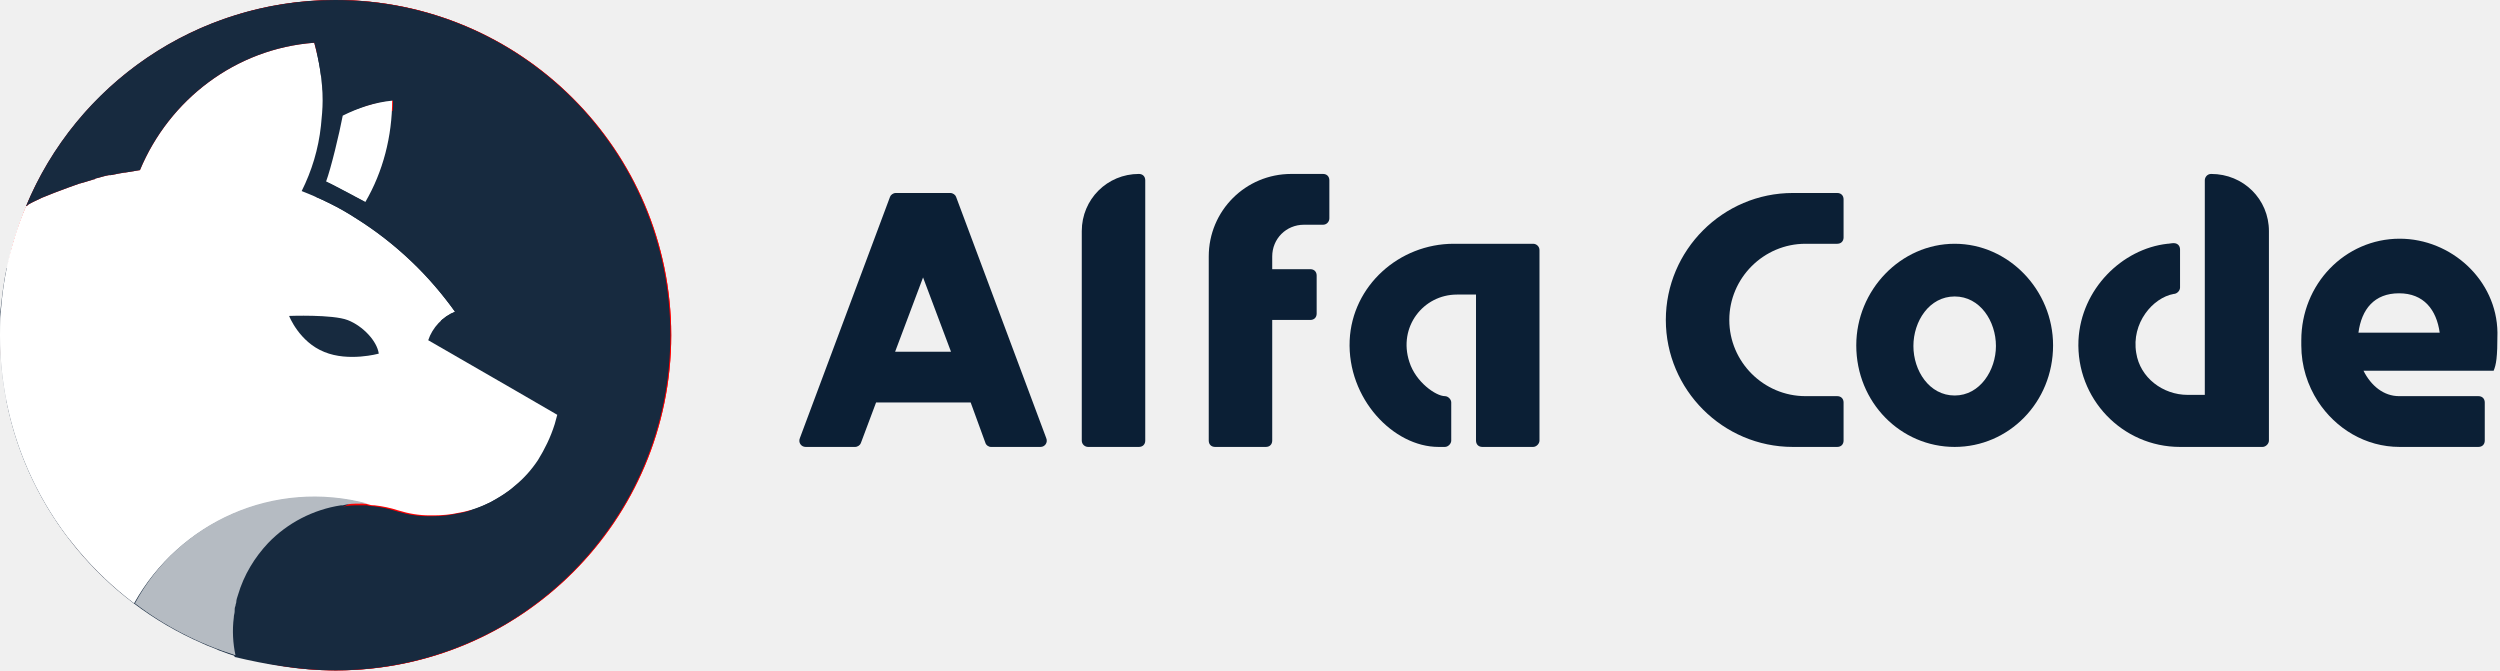
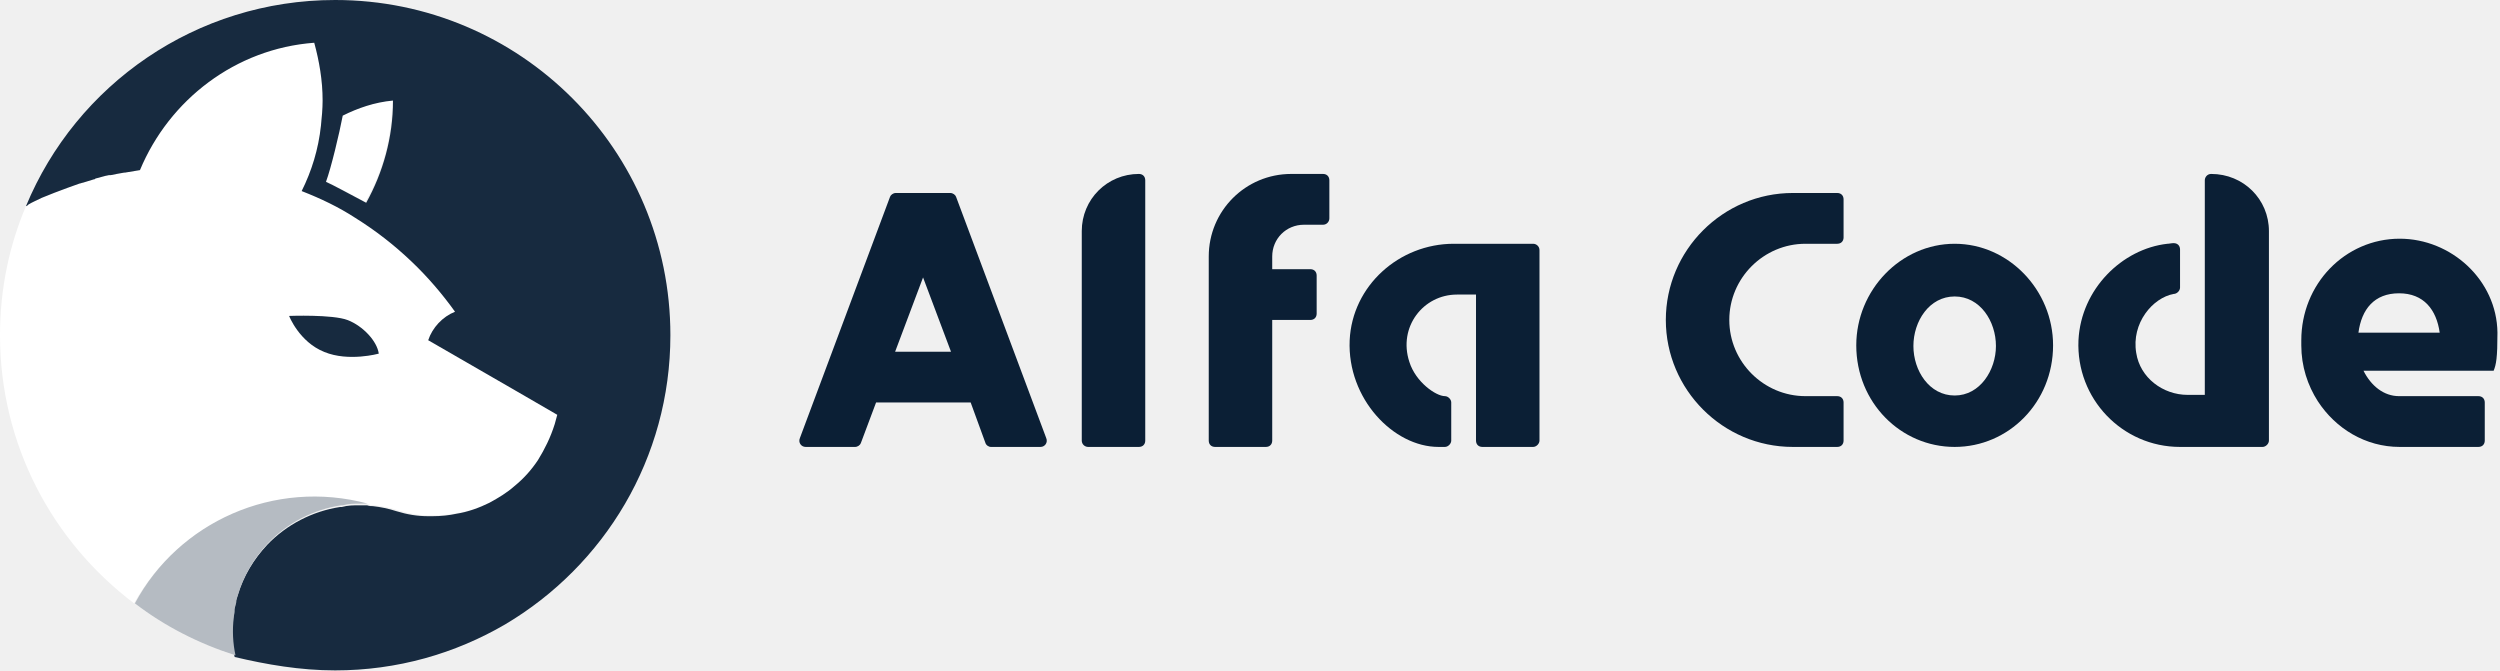
<svg xmlns="http://www.w3.org/2000/svg" width="179" height="48" viewBox="0 0 179 48" fill="none">
  <g clip-path="url(#clip0)">
-     <path d="M90.636 32H87C86.727 32 86.546 31.818 86.546 31.546V18.364C86.546 15.091 89.182 12.454 92.455 12.454H94.727C95 12.454 95.182 12.636 95.182 12.909V15.636C95.182 15.864 95 16.091 94.727 16.091C94.364 16.091 93.864 16.091 93.364 16.091C92.091 16.091 91.091 17.091 91.091 18.364V19.273H93.818C94.091 19.273 94.273 19.454 94.273 19.727V22.454C94.273 22.727 94.091 22.909 93.818 22.909H91.091V31.546C91.091 31.818 90.909 32 90.636 32Z" fill="#0B1F35" />
-     <path d="M77.455 31.546V16.546C77.455 14.273 79.273 12.454 81.546 12.454C81.818 12.454 82 12.636 82 12.909V31.546C82 31.818 81.818 32 81.546 32H77.909C77.682 32 77.455 31.818 77.455 31.546Z" fill="#0B1F35" />
+     <path d="M90.636 32H87C86.727 32 86.546 31.818 86.546 31.546V18.364C86.546 15.091 89.182 12.454 92.454 12.454H94.727C95 12.454 95.182 12.636 95.182 12.909V15.636C95.182 15.864 95 16.091 94.727 16.091C94.364 16.091 93.864 16.091 93.364 16.091C92.091 16.091 91.091 17.091 91.091 18.364V19.273H93.818C94.091 19.273 94.273 19.454 94.273 19.727V22.454C94.273 22.727 94.091 22.909 93.818 22.909H91.091V31.546C91.091 31.818 90.909 32 90.636 32Z" fill="#0B1F35" />
+     <path d="M77.454 31.546V16.546C77.454 14.273 79.273 12.454 81.546 12.454C81.818 12.454 82 12.636 82 12.909V31.546C82 31.818 81.818 32 81.546 32H77.909C77.682 32 77.454 31.818 77.454 31.546Z" fill="#0B1F35" />
    <path d="M68.045 13.818H64.136C63.955 13.818 63.773 13.954 63.727 14.091L57.273 31.364C57.136 31.682 57.364 32 57.682 32H61.227C61.409 32 61.591 31.864 61.636 31.727L62.727 28.818H69.5L70.545 31.682C70.591 31.864 70.773 32 70.954 32H74.5C74.818 32 75.045 31.682 74.909 31.364L68.454 14.091C68.409 13.954 68.227 13.818 68.045 13.818ZM64.273 25.182H64.091L66.091 19.864L68.091 25.182H64.273Z" fill="#0B1F35" />
    <path d="M162.455 16.546V31.546C162.455 31.773 162.227 32 162 32H156.091C151.955 32 148.636 28.546 148.818 24.364C149 20.682 151.955 17.818 155.182 17.454C155.318 17.454 155.455 17.409 155.636 17.409C155.909 17.409 156.091 17.591 156.091 17.864V20.591C156.091 20.818 155.864 21.046 155.636 21.046C154.136 21.318 152.591 23.136 152.955 25.273C153.227 27.046 154.864 28.273 156.636 28.273H157.864V12.909C157.864 12.682 158.045 12.454 158.318 12.454C160.636 12.454 162.455 14.273 162.455 16.546Z" fill="#0B1F35" />
-     <path d="M129.273 17.454H131.545C131.818 17.454 132 17.273 132 17V14.273C132 14 131.818 13.818 131.545 13.818H128.364C123.364 13.818 119.273 17.909 119.273 22.909C119.273 27.909 123.364 32 128.364 32H131.545C131.818 32 132 31.818 132 31.546V28.818C132 28.546 131.818 28.364 131.545 28.364H129.273C126.273 28.364 123.818 25.909 123.818 22.909C123.818 19.909 126.273 17.454 129.273 17.454Z" fill="#0B1F35" />
+     <path d="M129.273 17.454H131.545C131.818 17.454 132 17.273 132 17V14.273C132 14 131.818 13.818 131.545 13.818H128.364C123.364 13.818 119.273 17.909 119.273 22.909C119.273 27.909 123.364 32 128.364 32H131.545C131.818 32 132 31.818 132 31.545V28.818C132 28.545 131.818 28.364 131.545 28.364H129.273C126.273 28.364 123.818 25.909 123.818 22.909C123.818 19.909 126.273 17.454 129.273 17.454Z" fill="#0B1F35" />
    <path d="M178.818 23.818C178.773 20.046 175.5 17.091 171.818 17.091C169.864 17.091 168.091 17.909 166.818 19.227C165.545 20.546 164.773 22.364 164.773 24.364V24.727C164.773 26.227 165.227 27.591 165.955 28.727C167.227 30.682 169.364 32 171.818 32H177.455C177.727 32 177.909 31.818 177.909 31.546V28.818C177.909 28.546 177.727 28.364 177.455 28.364H171.773C170.682 28.364 169.773 27.636 169.227 26.546H174.273H178.545C178.727 26.091 178.818 25.636 178.818 23.818ZM168.864 23.818C169.091 22.136 170 21 171.773 21C173.545 21 174.455 22.182 174.682 23.818H168.864Z" fill="#0B1F35" />
    <path d="M139.955 17.454C136.091 17.454 132.909 20.773 132.909 24.727C132.909 28.818 136.091 32 139.955 32C143.818 32 147 28.818 147 24.727C147 20.773 143.818 17.454 139.955 17.454ZM139.955 28.318C138.136 28.318 137 26.546 137 24.773C137 23 138.136 21.227 139.955 21.227C141.773 21.227 142.909 23 142.909 24.773C142.909 26.5 141.773 28.318 139.955 28.318Z" fill="#0B1F35" />
    <path d="M110.227 17.909V31.546C110.227 31.773 110 32 109.773 32H106.136C105.864 32 105.682 31.818 105.682 31.546V21.091H104.318C101.909 21.091 100.091 23.409 100.909 25.909C101.364 27.364 102.818 28.364 103.455 28.364C103.682 28.364 103.909 28.591 103.909 28.818V31.546C103.909 31.773 103.682 32 103.455 32H103C99.773 32 96.454 28.546 96.636 24.364C96.818 20.454 100.182 17.454 104.091 17.454H109.773C110 17.454 110.227 17.636 110.227 17.909Z" fill="#0B1F35" />
  </g>
-   <circle cx="16" cy="24" r="16" fill="#EF3124" />
-   <g clip-path="url(#clip1)">
-     <path d="M48.06 24C48.06 37.26 37.32 48 24.06 48C21.12 48 18.36 47.46 15.78 46.5C15.42 46.38 15 46.2 14.64 46.02C6 42.42 0.06 33.9 0.06 24C0.06 22.14 0.3 20.34 0.66 18.6C0.78 18.06 0.9 17.52 1.08 16.98C4.08 7.14 13.2 0 24.06 0C37.26 0 48.06 10.74 48.06 24Z" fill="#FF0000" />
-     <path d="M48.06 24C48.06 37.26 37.32 48 24.06 48C21.12 48 18.36 47.46 15.78 46.5C15.42 46.38 15 46.2 14.64 46.02C6 42.42 0.06 33.9 0.06 24C0.06 22.14 0.3 20.34 0.66 18.6C0.78 18.06 0.9 17.52 1.08 16.98C4.08 7.14 13.2 0 24.06 0C37.26 0 48.06 10.74 48.06 24Z" fill="#FF0000" />
-     <path d="M0.48 28.8C2.04 36.6 7.44 43.02 14.52 46.08C14.88 46.26 15.3 46.38 15.66 46.56C16.14 46.74 16.62 46.92 17.1 47.04C18.18 45.84 19.32 44.58 19.62 44.28C21.3 42.42 22.68 40.44 22.62 37.86C22.8 37.68 22.98 37.5 23.16 37.32C25.02 35.7 27.06 35.04 29.52 35.64C31.08 36 32.64 36.3 34.2 36.66C34.38 36.72 34.56 36.72 34.68 36.66C37.08 35.88 39.3 34.68 41.04 32.76C41.82 31.92 42.42 30.96 42.78 29.82C39.84 27.84 36.9 25.92 33.96 24C33.9 22.98 34.62 22.68 35.34 22.38C33.18 19.92 31.02 17.64 28.56 15.6C30.42 11.16 31.2 8.4 31.14 6.9C29.34 7.38 27.66 8.04 25.98 9C26.16 6.9 26.16 4.86 25.5 2.82C23.94 3.3 22.44 3.9 21 4.62C18.84 5.7 16.8 6.96 15.12 8.76C14.16 9.72 13.44 10.86 12.9 12.06C8.4 13.74 4.32 16.08 0.6 19.08C0.54 19.14 0.54 19.14 0.48 19.2C0.24 20.28 0.12 21.42 0 22.56L0.48 28.8ZM16.98 11.58C17.28 10.38 17.94 9.36 18.78 8.46C20.34 6.78 22.26 5.64 24.42 4.68C24.42 4.98 24.42 5.28 24.48 5.52C24.54 8.46 24.12 11.34 22.68 14.04C22.02 14.22 21.36 14.34 20.64 14.52C20.34 13.86 20.4 13.2 20.46 12.48C19.86 12.96 19.5 13.44 19.26 14.1C18.6 12.42 19.86 9.96 20.04 9.42C19.92 9.48 17.76 10.74 16.98 13.98C16.8 13.44 16.8 12.42 16.98 11.58ZM39.66 32.82C38.52 33.84 37.2 34.56 35.82 35.22C34.92 35.64 34.14 35.7 33.18 35.4C29.94 34.32 26.64 33.96 23.22 34.26C23.16 34.26 23.04 34.26 22.98 34.32C23.7 34.5 24.42 34.68 25.14 34.86C24.18 35.46 23.34 36.06 22.44 36.6C22.26 36.06 22.14 35.46 21.84 34.86C21.24 33.72 20.64 32.58 19.98 31.5C19.26 30.36 18.48 29.22 17.7 28.08C17.58 28.56 17.46 29.04 17.34 29.52C16.68 27.9 16.2 26.34 16.56 24.54C16.86 23.04 17.82 21.96 19.14 21.3C19.62 21.06 20.16 20.94 20.7 20.76C21.84 20.52 23.04 20.28 24.12 20.1C23.46 19.74 22.74 19.56 22.74 19.56C22.98 19.5 23.34 19.44 23.7 19.44C27.36 19.2 30.12 20.64 32.04 23.7C32.28 24.06 32.58 24.36 32.94 24.6C34.98 25.8 36.96 27 39 28.26C38.76 29.7 38.82 31.14 39.72 32.4C40.08 32.64 39.78 32.7 39.66 32.82Z" fill="#172A3F" />
-     <path d="M22.74 14.04C22.08 14.22 21.42 14.34 20.7 14.52C20.4 13.86 20.46 13.2 20.52 12.48C19.92 12.96 19.56 13.44 19.32 14.1C18.66 12.42 19.92 9.96 20.1 9.42C19.98 9.48 17.82 10.74 17.04 13.98C16.8 13.5 16.8 12.48 17.04 11.64C17.34 10.44 18 9.42 18.84 8.52C20.4 6.84 22.32 5.7 24.48 4.74C24.48 5.04 24.48 5.34 24.54 5.58C24.6 8.52 24.18 11.34 22.74 14.04Z" fill="white" />
-     <path d="M39.66 32.82C38.52 33.84 37.2 34.56 35.82 35.22C34.92 35.64 34.14 35.7 33.18 35.4C29.94 34.32 26.64 33.96 23.22 34.26C23.16 34.26 23.04 34.26 22.98 34.32C23.7 34.5 24.42 34.68 25.14 34.86C24.18 35.46 23.34 36.06 22.44 36.6C22.26 36.06 22.14 35.46 21.84 34.86C21.24 33.72 20.64 32.58 19.98 31.5C19.26 30.36 18.48 29.22 17.7 28.08C17.58 28.56 17.46 29.04 17.34 29.52C16.68 27.9 16.2 26.34 16.56 24.54C16.86 23.04 17.82 21.96 19.14 21.3C19.62 21.06 20.16 20.94 20.7 20.76C21.84 20.52 23.04 20.28 24.12 20.1C23.46 19.74 22.74 19.56 22.74 19.56C22.98 19.5 23.34 19.44 23.7 19.44C27.36 19.2 30.12 20.64 32.04 23.7C32.28 24.06 32.58 24.36 32.94 24.6C34.98 25.8 36.96 27 39 28.26C38.76 29.7 38.82 31.14 39.72 32.4C40.08 32.64 39.78 32.7 39.66 32.82Z" fill="white" />
-     <path d="M10.56 15.3C10.5 15.36 10.44 15.42 10.38 15.48C10.32 15.54 10.26 15.54 10.2 15.6C8.1 16.92 6.18 18.48 4.68 20.52C3.84 21.66 3.18 22.92 2.94 24.42C2.94 24.54 2.88 24.66 2.88 24.72C2.88 24.84 2.88 24.9 2.88 25.14C3.72 24.18 4.62 23.46 5.88 23.04C5.82 23.28 5.82 23.4 5.7 23.52C1.92 29.58 3.72 34.92 5.04 38.7C1.86 34.62 0 29.52 0 24C0 23.46 0 22.92 0.06 22.38C3.06 19.38 6.48 16.92 10.44 15.18C10.5 15.24 10.5 15.24 10.56 15.3Z" fill="#B6BCC3" />
-     <path d="M10.56 15.3C10.5 15.36 10.44 15.42 10.38 15.48C10.32 15.54 10.26 15.54 10.2 15.6C8.1 16.92 6.18 18.48 4.68 20.52C3.84 21.66 3.18 22.92 2.94 24.42C2.94 24.54 2.88 24.66 2.88 24.72C2.88 24.84 2.88 24.9 2.88 25.14C3.72 24.18 4.62 23.46 5.88 23.04C5.82 23.28 5.82 23.4 5.7 23.52C1.92 29.58 3.72 34.92 5.04 38.7C1.86 34.62 0 29.52 0 24C0 23.46 0 22.92 0.06 22.38C3.06 19.38 6.48 16.92 10.44 15.18C10.5 15.24 10.5 15.24 10.56 15.3Z" fill="#B6BCC3" />
-     <path d="M20.76 20.82C20.64 20.88 20.52 21 20.34 21.06C19.2 21.6 18.24 22.26 17.76 23.52C17.52 24.12 17.46 24.66 17.58 25.38C18.18 24.9 18.72 24.48 19.5 24.6C19.32 25.08 19.14 25.5 19.02 25.98C18.78 27.06 19.02 28.08 19.5 29.04C20.34 30.72 21.54 32.04 22.86 33.24C23.64 33.12 24.36 33.06 25.08 32.94C27.78 32.7 30.36 33 32.88 34.02C33.06 34.08 33.3 34.14 33.48 34.26C34.08 34.68 34.68 34.62 35.34 34.5C36.96 34.2 39.78 32.4 39.78 32.34C40.02 32.58 39.72 32.64 39.66 32.7C38.52 33.72 37.2 34.44 35.82 35.1C34.92 35.52 34.14 35.58 33.18 35.28C29.94 34.2 26.64 33.84 23.28 34.14C23.22 34.14 23.1 34.14 23.04 34.2C23.76 34.38 24.48 34.56 25.2 34.74C24.24 35.34 23.4 35.88 22.5 36.48C22.32 35.94 22.2 35.34 21.9 34.74C21.3 33.6 20.7 32.46 20.04 31.38C19.32 30.24 18.54 29.1 17.76 27.96C17.64 28.44 17.52 28.92 17.4 29.4C16.74 27.84 16.26 26.22 16.62 24.42C16.92 22.92 17.88 21.84 19.2 21.18C19.68 21.12 20.22 21 20.76 20.82Z" fill="#B6BCC3" />
-     <path d="M24.54 5.52C23.82 6 23.1 6.36 22.5 6.96C21.72 7.68 21 8.58 20.28 9.36C20.28 9.36 20.22 9.36 20.16 9.36C20.04 9.42 19.86 9.48 19.8 9.6C18.54 10.8 17.52 12.18 17.1 13.92C16.86 13.44 16.86 12.42 17.1 11.58C17.4 10.38 18.06 9.36 18.9 8.46C20.46 6.78 22.38 5.64 24.54 4.68C24.48 4.98 24.48 5.28 24.54 5.52Z" fill="#B6BCC3" />
-     <path d="M25.14 22.26C25.14 22.26 26.94 21.96 28.56 22.5C29.46 22.8 30.3 23.76 30.36 24.48C30.36 24.48 28.56 25.02 27.12 24.42C25.74 23.76 25.14 22.26 25.14 22.26Z" fill="#172A3F" />
-     <path d="M40.02 29.64C39.96 29.88 39.9 30.06 39.84 30.3C39.54 31.26 39.12 32.1 38.64 32.88C38.16 33.6 37.62 34.2 36.96 34.74C36.42 35.22 35.82 35.58 35.16 35.94C34.44 36.3 33.6 36.6 32.82 36.72C32.28 36.84 31.68 36.9 31.08 36.9C30.96 36.9 30.84 36.9 30.78 36.9C30 36.9 29.28 36.78 28.5 36.54C27.96 36.36 27.36 36.24 26.82 36.18C26.7 36.18 26.58 36.18 26.4 36.12C19.68 34.32 12.84 37.38 9.6 43.2C3.72 38.76 0 31.8 0 24C0 20.7 0.66 17.58 1.86 14.76C1.92 14.76 1.98 14.7 2.04 14.64C2.34 14.46 2.64 14.34 3 14.16C3.3 14.04 3.6 13.92 3.9 13.8C4.2 13.68 4.56 13.56 4.86 13.44C5.16 13.32 5.4 13.26 5.7 13.14C5.76 13.14 5.88 13.08 5.94 13.08C6.18 13.02 6.48 12.9 6.72 12.84C6.78 12.84 6.78 12.84 6.84 12.78C7.14 12.72 7.44 12.6 7.8 12.54C7.86 12.54 7.92 12.54 7.92 12.54C8.22 12.48 8.52 12.42 8.88 12.36H8.94C9.3 12.3 9.66 12.24 10.02 12.18C12.12 7.14 16.86 3.48 22.5 3.06C22.86 4.38 23.1 5.76 23.1 7.2C23.1 7.8 23.04 8.4 22.98 9C22.8 10.68 22.32 12.24 21.6 13.68C22.98 14.22 24.24 14.82 25.44 15.6C26.88 16.5 28.2 17.52 29.46 18.72C30.6 19.8 31.68 21.06 32.58 22.32C31.68 22.68 30.96 23.46 30.66 24.36L36.9 27.96L40.02 29.64Z" fill="white" />
-     <path d="M24.48 8.22C24.24 9.48 23.64 12 23.28 12.96C23.7 13.14 25.14 13.92 26.16 14.46C27.42 12.3 28.08 9.78 28.08 7.14C26.82 7.32 25.62 7.74 24.48 8.22Z" fill="white" />
-     <path d="M24 0C14.04 0 5.46 6.06 1.86 14.76C1.92 14.76 1.98 14.7 2.04 14.64C2.34 14.46 2.64 14.34 3 14.16C3.3 14.04 3.6 13.92 3.9 13.8C4.2 13.68 4.56 13.56 4.86 13.44C5.16 13.32 5.4 13.26 5.7 13.14C5.76 13.14 5.88 13.08 5.94 13.08C6.18 13.02 6.48 12.9 6.72 12.84C6.78 12.84 6.78 12.84 6.84 12.78C7.14 12.72 7.44 12.6 7.8 12.54C7.86 12.54 7.92 12.54 7.92 12.54C8.22 12.48 8.52 12.42 8.88 12.36H8.94C9.3 12.3 9.66 12.24 10.02 12.18C12.12 7.14 16.86 3.48 22.5 3.06C22.86 4.38 23.1 5.76 23.1 7.2C23.1 7.8 23.04 8.4 22.98 9C22.8 10.68 22.32 12.24 21.6 13.68C22.98 14.22 24.24 14.82 25.44 15.6C26.88 16.5 28.2 17.52 29.46 18.72C30.6 19.8 31.68 21.06 32.58 22.32C31.68 22.68 30.96 23.46 30.66 24.36L36.9 27.96L39.9 29.7C39.84 29.94 39.78 30.12 39.72 30.36C39.42 31.32 39 32.16 38.52 32.94C38.04 33.66 37.5 34.26 36.84 34.8C36.3 35.28 35.7 35.64 35.04 36C34.32 36.36 33.48 36.66 32.7 36.78C32.16 36.9 31.56 36.96 30.96 36.96C30.84 36.96 30.72 36.96 30.66 36.96C29.88 36.96 29.16 36.84 28.38 36.6C27.84 36.42 27.24 36.3 26.7 36.24C26.58 36.24 26.46 36.24 26.28 36.18C26.1 36.18 25.92 36.18 25.74 36.18C25.32 36.18 24.9 36.18 24.48 36.3C24.42 36.3 24.36 36.3 24.36 36.3C22.38 36.6 20.52 37.56 19.14 39C18.18 40.02 17.4 41.28 16.98 42.72C16.92 42.9 16.86 43.08 16.86 43.2C16.86 43.32 16.8 43.38 16.8 43.5C16.74 43.62 16.74 43.74 16.74 43.92C16.74 44.04 16.68 44.16 16.68 44.34C16.56 45.24 16.62 46.2 16.8 47.04C19.08 47.58 21.48 48 24 48C28.44 48 32.58 46.8 36.18 44.7C43.26 40.5 48 32.82 48 24C48 10.74 37.26 0 24 0ZM28.14 7.2C28.14 9.84 27.42 12.36 26.22 14.52C25.2 13.98 23.76 13.2 23.34 13.02C23.7 12.06 24.3 9.54 24.54 8.28C25.62 7.74 26.82 7.32 28.14 7.2Z" fill="#172A3F" />
-     <path d="M20.7 22.62C20.7 22.62 23.82 22.5 24.9 22.92C25.98 23.34 27 24.42 27.12 25.32C27.12 25.32 24.96 25.92 23.22 25.2C21.42 24.48 20.7 22.62 20.7 22.62Z" fill="#172A3F" />
-     <path d="M26.34 36.06C26.16 36.06 25.98 36.06 25.8 36.06C25.38 36.06 24.96 36.06 24.54 36.18C24.48 36.18 24.42 36.18 24.42 36.18C22.44 36.48 20.58 37.44 19.2 38.88C18.24 39.9 17.46 41.16 17.04 42.6C16.98 42.78 16.92 42.96 16.92 43.08C16.92 43.2 16.86 43.26 16.86 43.38C16.8 43.5 16.8 43.62 16.8 43.8C16.8 43.92 16.74 44.04 16.74 44.22C16.62 45.12 16.68 46.08 16.86 46.92C14.22 46.08 11.76 44.82 9.66 43.2C12.78 37.38 19.62 34.26 26.34 36.06Z" fill="#B5BBC2" />
-   </g>
+   <path d="M40.02 29.64C39.96 29.88 39.9 30.06 39.84 30.3C39.54 31.26 39.12 32.1 38.64 32.88C38.16 33.6 37.62 34.2 36.96 34.74C36.42 35.22 35.82 35.58 35.16 35.94C34.44 36.3 33.6 36.6 32.82 36.72C32.28 36.84 31.68 36.9 31.08 36.9C30.96 36.9 30.84 36.9 30.78 36.9C30 36.9 29.28 36.78 28.5 36.54C27.96 36.36 27.36 36.24 26.82 36.18C26.7 36.18 26.58 36.18 26.4 36.12C19.68 34.32 12.84 37.38 9.6 43.2C3.72 38.76 0 31.8 0 24C0 20.7 0.66 17.58 1.86 14.76C1.92 14.76 1.98 14.7 2.04 14.64C2.34 14.46 2.64 14.34 3 14.16C3.3 14.04 3.6 13.92 3.9 13.8C4.2 13.68 4.56 13.56 4.86 13.44C5.16 13.32 5.4 13.26 5.7 13.14C5.76 13.14 5.88 13.08 5.94 13.08C6.18 13.02 6.48 12.9 6.72 12.84C6.78 12.84 6.78 12.84 6.84 12.78C7.14 12.72 7.44 12.6 7.8 12.54C7.86 12.54 7.92 12.54 7.92 12.54C8.22 12.48 8.52 12.42 8.88 12.36H8.94C9.3 12.3 9.66 12.24 10.02 12.18C12.12 7.14 16.86 3.48 22.5 3.06C22.86 4.38 23.1 5.76 23.1 7.2C23.1 7.8 23.04 8.4 22.98 9C22.8 10.68 22.32 12.24 21.6 13.68C22.98 14.22 24.24 14.82 25.44 15.6C26.88 16.5 28.2 17.52 29.46 18.72C30.6 19.8 31.68 21.06 32.58 22.32C31.68 22.68 30.96 23.46 30.66 24.36L36.9 27.96L40.02 29.64Z" fill="white" />
+   <path d="M24.48 8.22C24.24 9.48 23.64 12 23.28 12.96C23.7 13.14 25.14 13.92 26.16 14.46C27.42 12.3 28.08 9.78 28.08 7.14C26.82 7.32 25.62 7.74 24.48 8.22Z" fill="white" />
+   <path d="M24 0C14.04 0 5.46 6.06 1.86 14.76C1.92 14.76 1.98 14.7 2.04 14.64C2.34 14.46 2.64 14.34 3 14.16C3.3 14.04 3.6 13.92 3.9 13.8C4.2 13.68 4.56 13.56 4.86 13.44C5.16 13.32 5.4 13.26 5.7 13.14C5.76 13.14 5.88 13.08 5.94 13.08C6.18 13.02 6.48 12.9 6.72 12.84C6.78 12.84 6.78 12.84 6.84 12.78C7.14 12.72 7.44 12.6 7.8 12.54C7.86 12.54 7.92 12.54 7.92 12.54C8.22 12.48 8.52 12.42 8.88 12.36H8.94C9.3 12.3 9.66 12.24 10.02 12.18C12.12 7.14 16.86 3.48 22.5 3.06C22.86 4.38 23.1 5.76 23.1 7.2C23.1 7.8 23.04 8.4 22.98 9C22.8 10.68 22.32 12.24 21.6 13.68C22.98 14.22 24.24 14.82 25.44 15.6C26.88 16.5 28.2 17.52 29.46 18.72C30.6 19.8 31.68 21.06 32.58 22.32C31.68 22.68 30.96 23.46 30.66 24.36L36.9 27.96L39.9 29.7C39.84 29.94 39.78 30.12 39.72 30.36C39.42 31.32 39 32.16 38.52 32.94C38.04 33.66 37.5 34.26 36.84 34.8C36.3 35.28 35.7 35.64 35.04 36C34.32 36.36 33.48 36.66 32.7 36.78C32.16 36.9 31.56 36.96 30.96 36.96C30.84 36.96 30.72 36.96 30.66 36.96C29.88 36.96 29.16 36.84 28.38 36.6C27.84 36.42 27.24 36.3 26.7 36.24C26.58 36.24 26.46 36.24 26.28 36.18C26.1 36.18 25.92 36.18 25.74 36.18C25.32 36.18 24.9 36.18 24.48 36.3C24.42 36.3 24.36 36.3 24.36 36.3C22.38 36.6 20.52 37.56 19.14 39C18.18 40.02 17.4 41.28 16.98 42.72C16.92 42.9 16.86 43.08 16.86 43.2C16.86 43.32 16.8 43.38 16.8 43.5C16.74 43.62 16.74 43.74 16.74 43.92C16.74 44.04 16.68 44.16 16.68 44.34C16.56 45.24 16.62 46.2 16.8 47.04C19.08 47.58 21.48 48 24 48C28.44 48 32.58 46.8 36.18 44.7C43.26 40.5 48 32.82 48 24C48 10.74 37.26 0 24 0ZM28.14 7.2C28.14 9.84 27.42 12.36 26.22 14.52C25.2 13.98 23.76 13.2 23.34 13.02C23.7 12.06 24.3 9.54 24.54 8.28C25.62 7.74 26.82 7.32 28.14 7.2Z" fill="#172A3F" />
+   <path d="M20.7 22.62C20.7 22.62 23.82 22.5 24.9 22.92C25.98 23.34 27 24.42 27.12 25.32C27.12 25.32 24.96 25.92 23.22 25.2C21.42 24.48 20.7 22.62 20.7 22.62Z" fill="#172A3F" />
+   <path d="M26.34 36.06C26.16 36.06 25.98 36.06 25.8 36.06C25.38 36.06 24.96 36.06 24.54 36.18C24.48 36.18 24.42 36.18 24.42 36.18C22.44 36.48 20.58 37.44 19.2 38.88C18.24 39.9 17.46 41.16 17.04 42.6C16.98 42.78 16.92 42.96 16.92 43.08C16.92 43.2 16.86 43.26 16.86 43.38C16.8 43.5 16.8 43.62 16.8 43.8C16.8 43.92 16.74 44.04 16.74 44.22C16.62 45.12 16.68 46.08 16.86 46.92C14.22 46.08 11.76 44.82 9.66 43.2C12.78 37.38 19.62 34.26 26.34 36.06Z" fill="#B5BBC2" />
  <defs>
    <clipPath id="clip0">
-       <rect width="121.818" height="20" fill="white" transform="translate(57 12)" />
-     </clipPath>
-     <clipPath id="clip1">
-       <rect width="48.06" height="48" fill="white" />
+       <rect x="57" y="12" width="121.818" height="20" fill="white" />
    </clipPath>
  </defs>
</svg>
